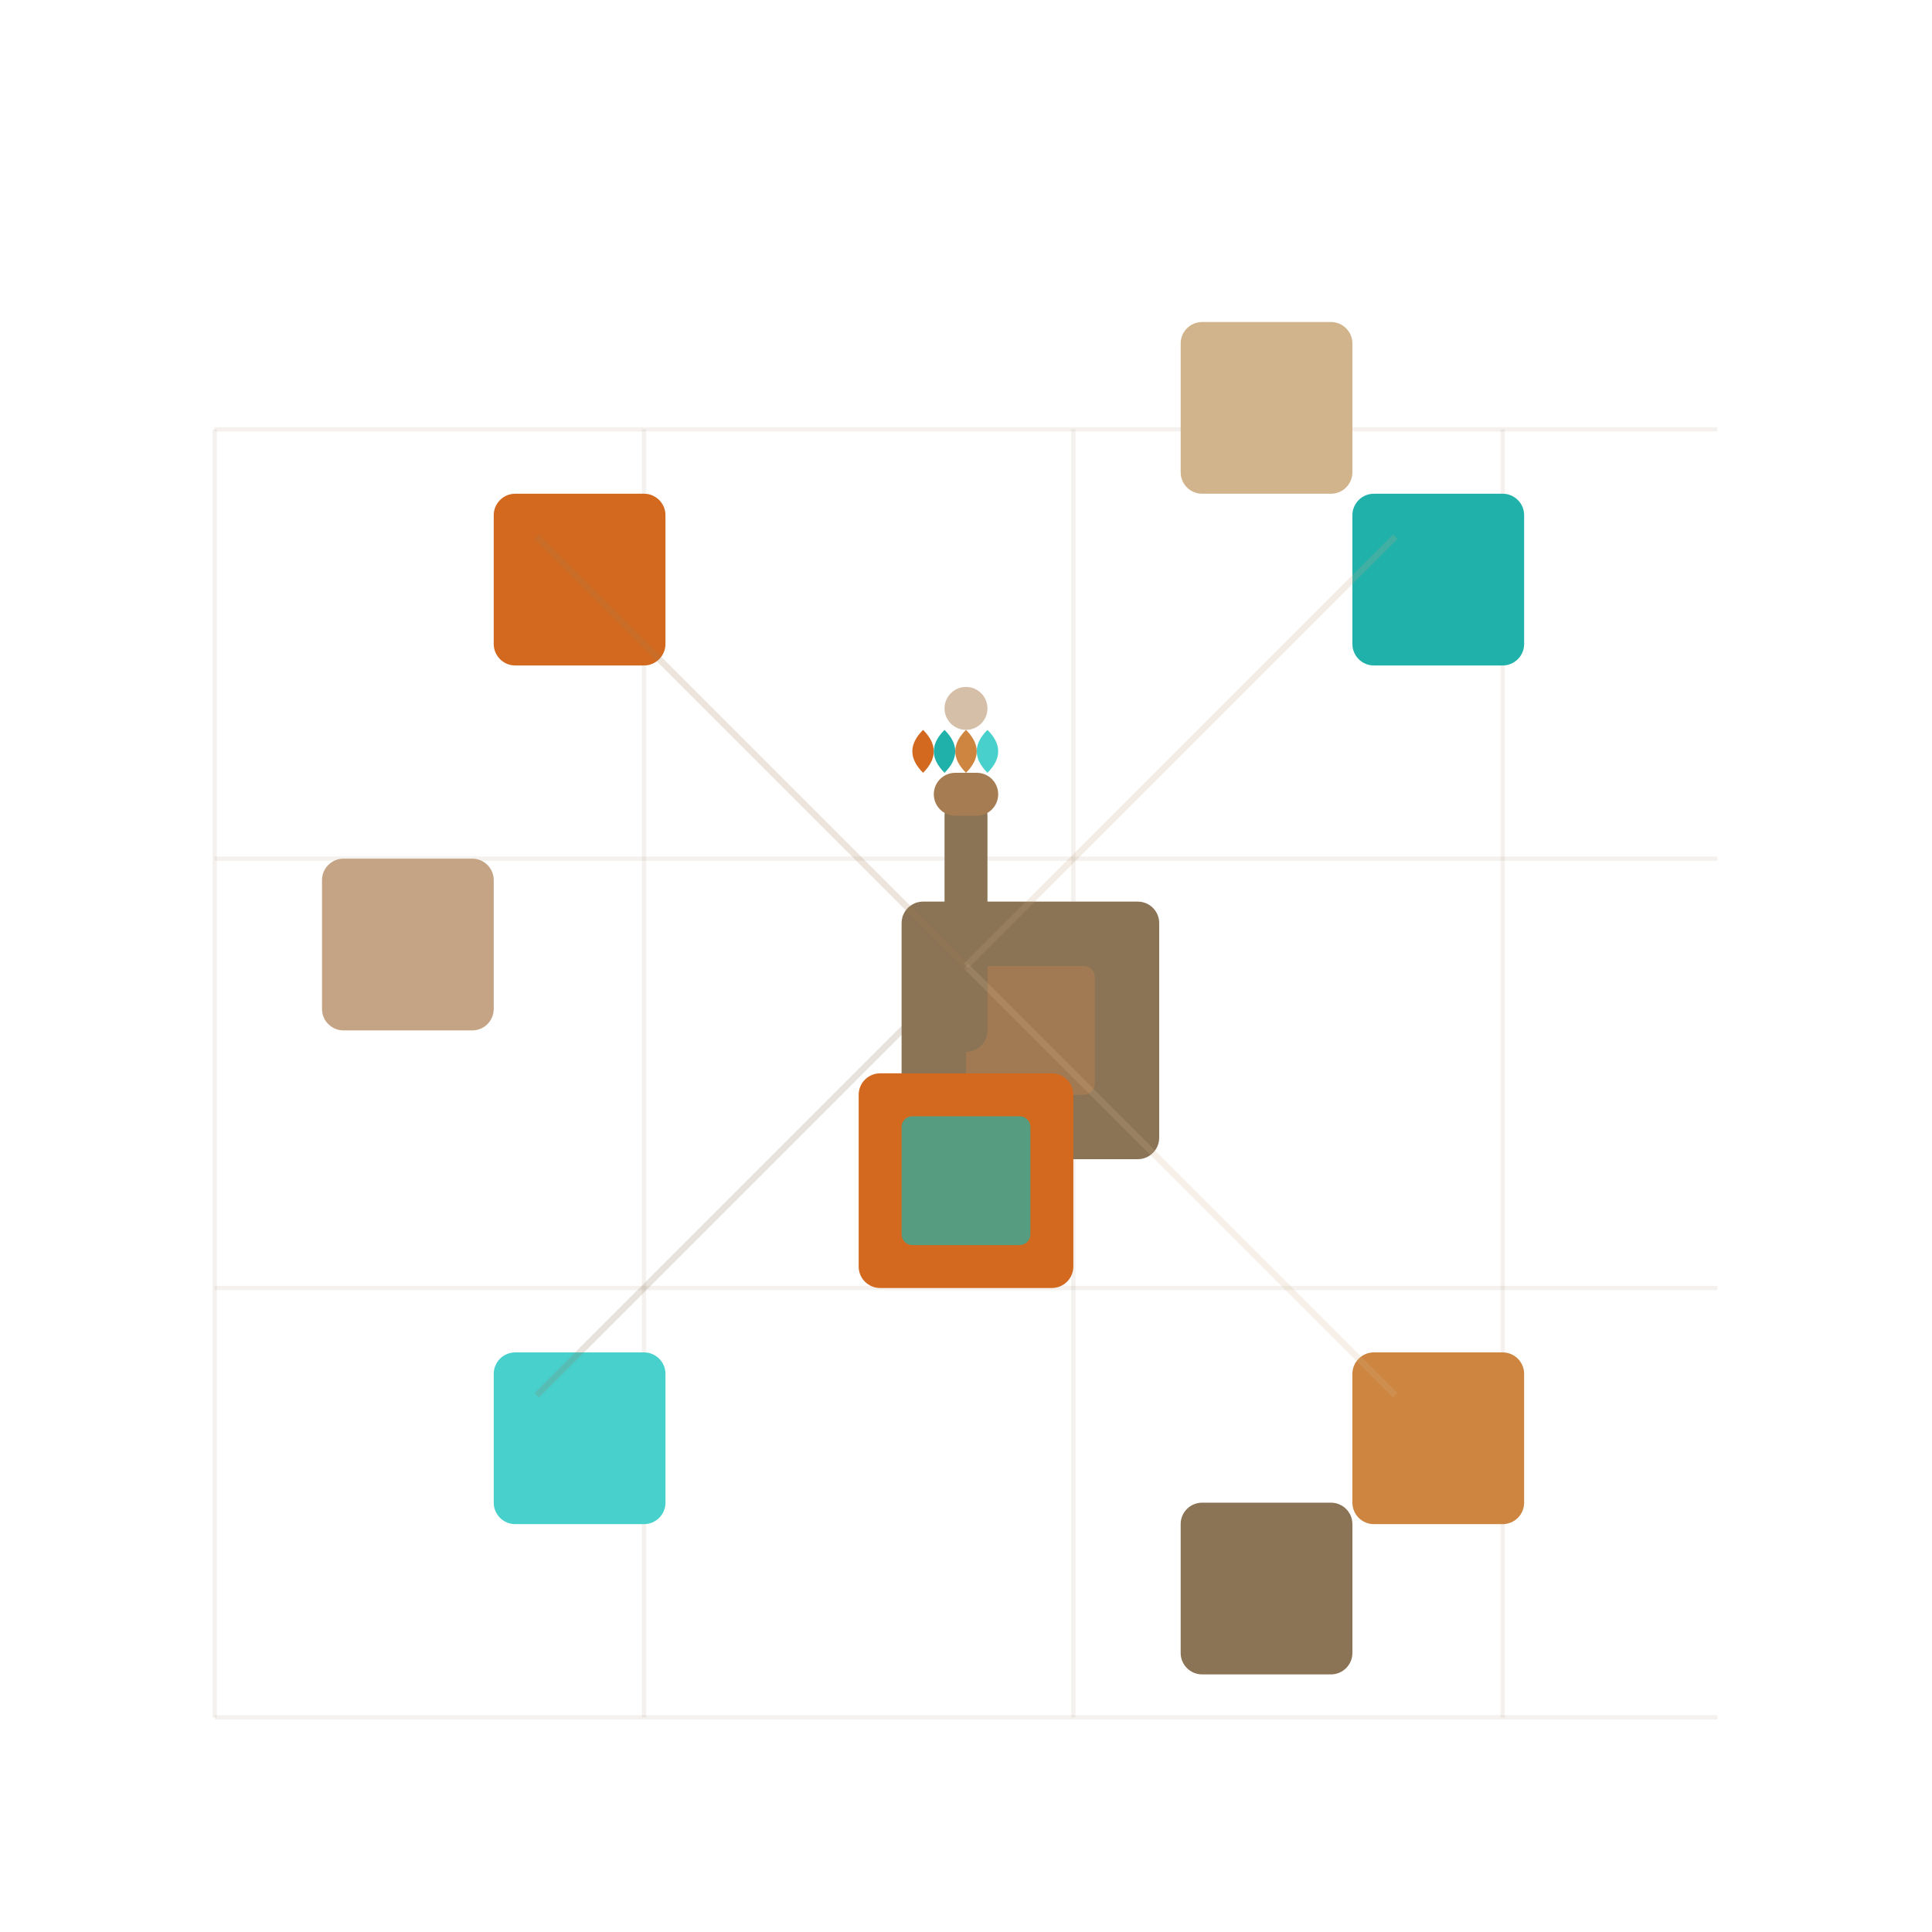
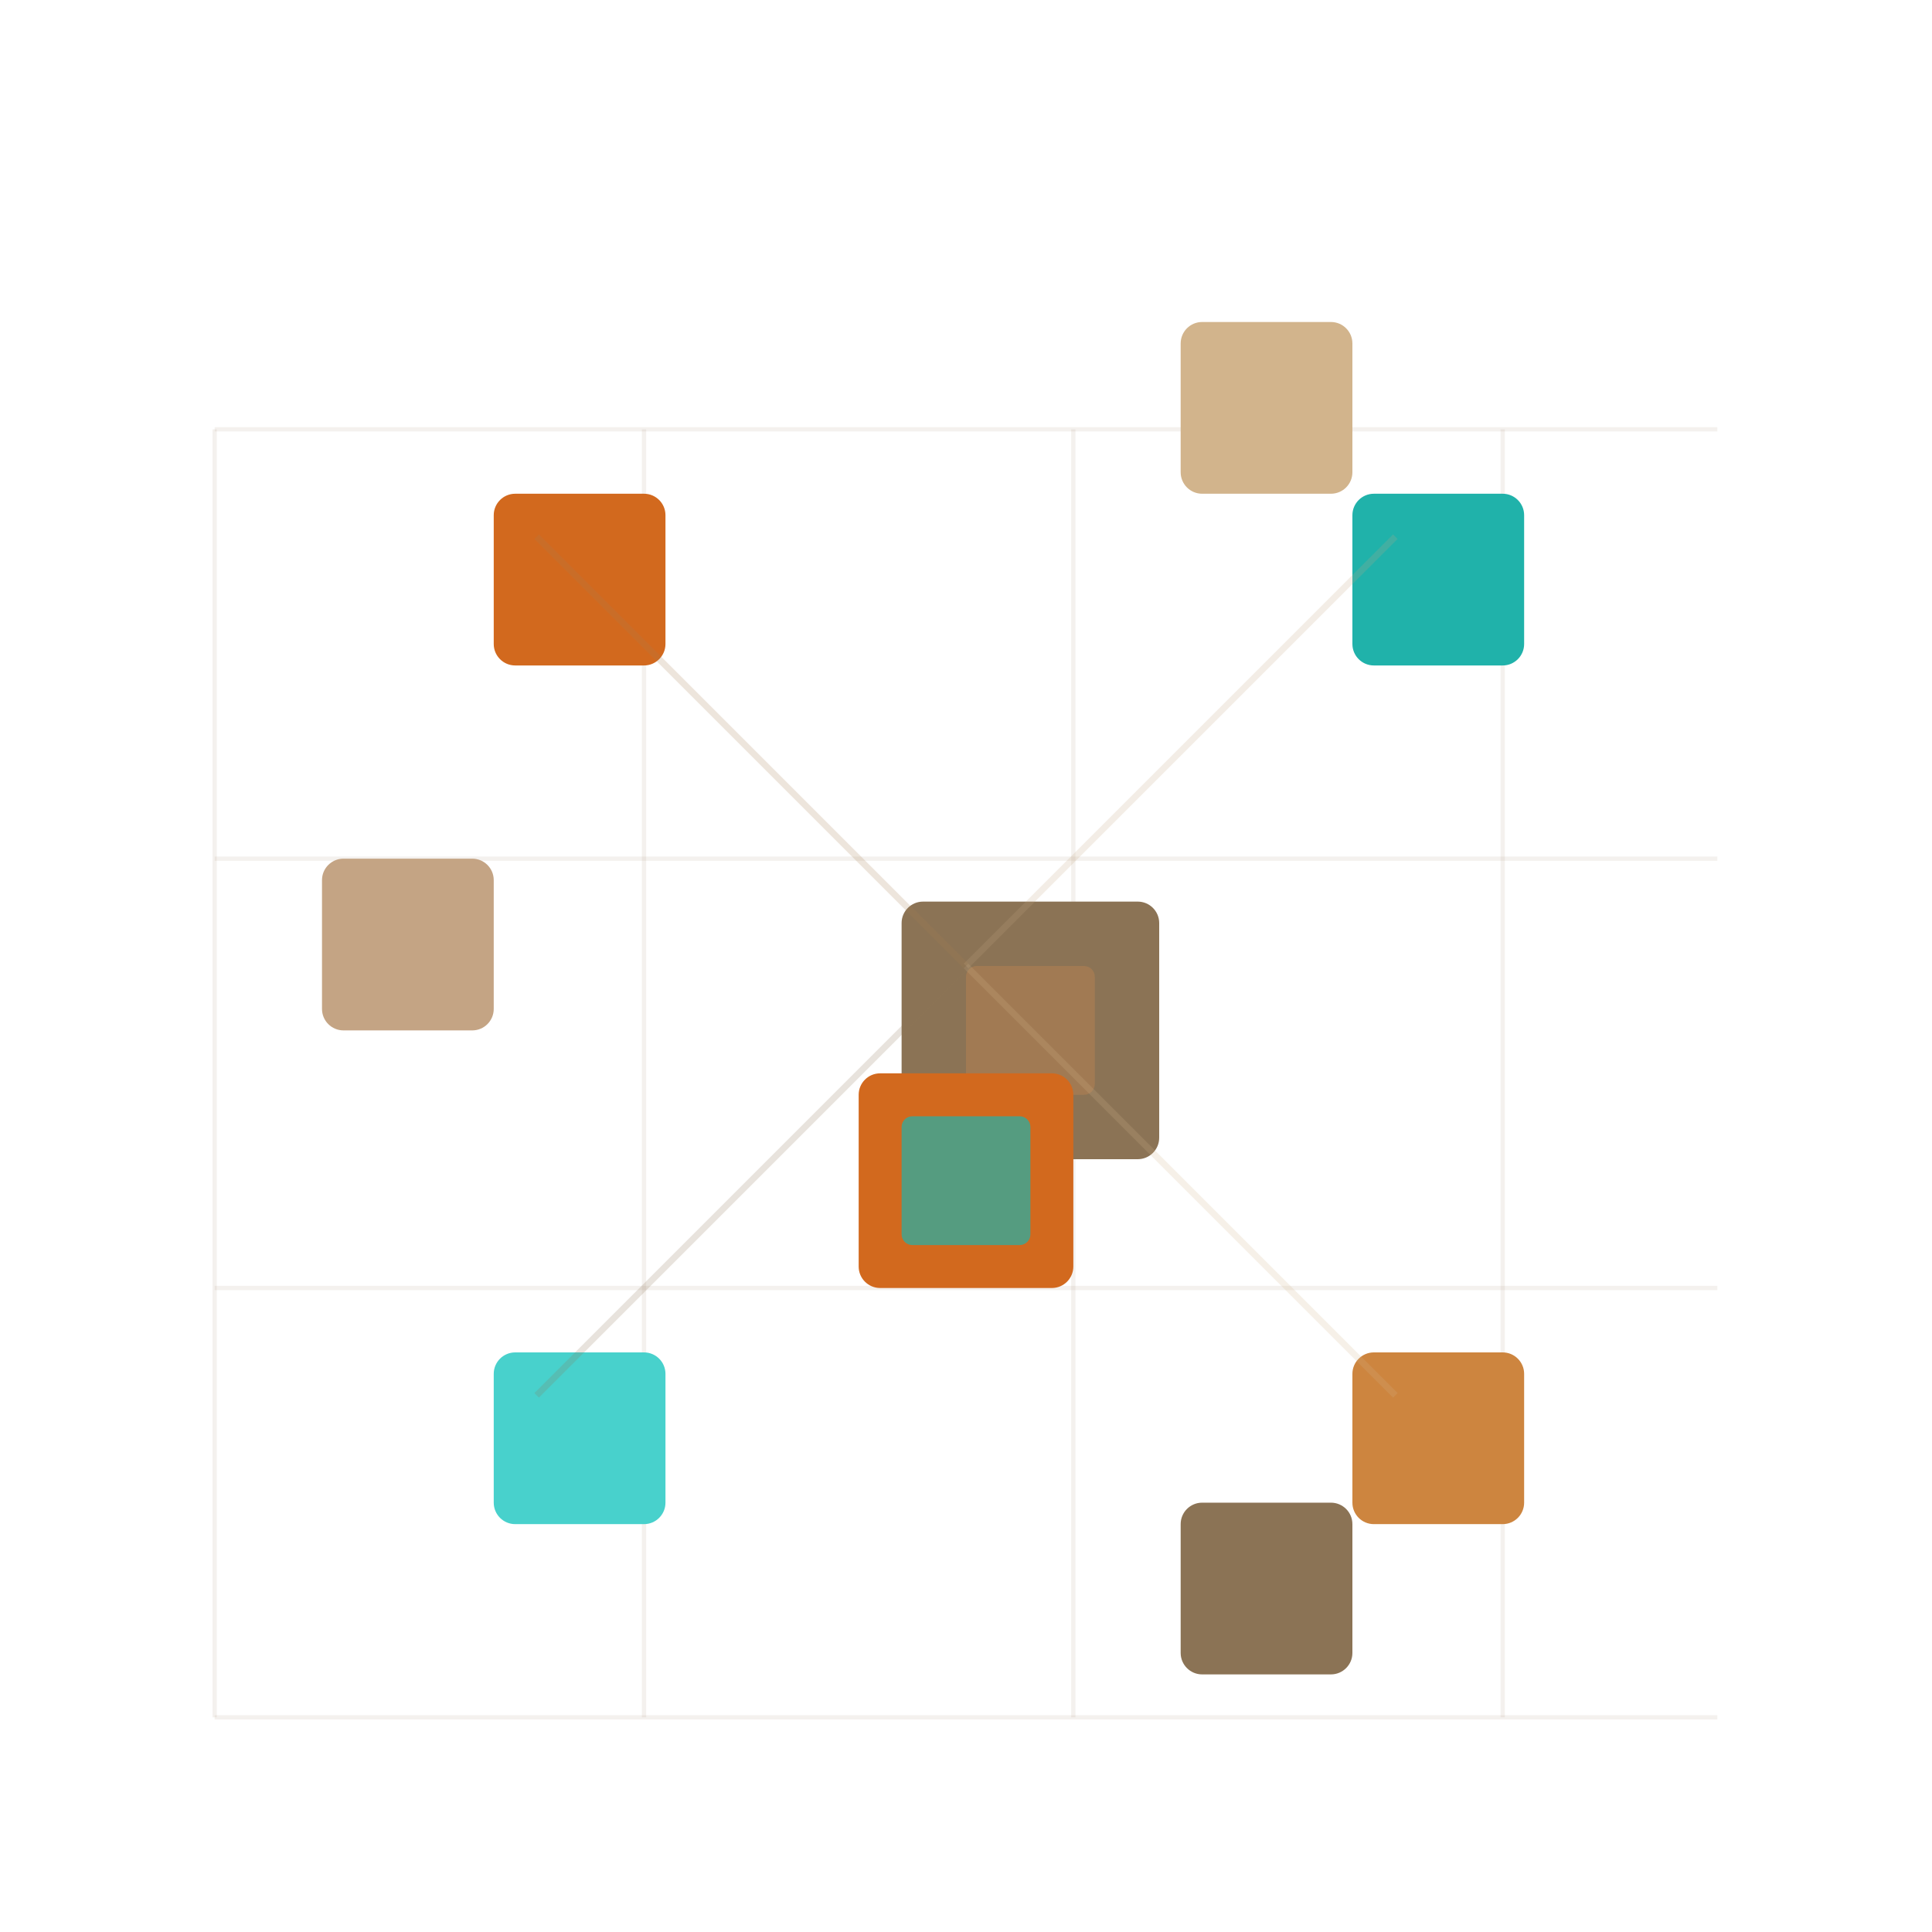
<svg xmlns="http://www.w3.org/2000/svg" width="90" height="90" viewBox="0 0 90 90" fill="none">
  <defs>
    <style>
      .scale-group {
        transform-origin: 45px 45px;
      }
      
      .micro-scale {
        animation: microPulse 32s ease-in-out infinite;
      }
      
      .macro-scale {
        animation: macroPulse 40s ease-in-out infinite;
      }
      
      .nested-scale {
        animation: nestedScale 48s ease-in-out infinite;
      }
      
      @keyframes microPulse {
        0%, 100% {
          transform: scale(0.3);
          opacity: 0.3;
        }
        50% {
          transform: scale(0.8);
          opacity: 0.7;
        }
      }
      
      @keyframes macroPulse {
        0%, 100% {
          transform: scale(1);
          opacity: 0.4;
        }
        50% {
          transform: scale(1.5);
          opacity: 0.8;
        }
      }
      
      @keyframes nestedScale {
        0%, 100% {
          transform: scale(0.5);
          opacity: 0.4;
        }
        33% {
          transform: scale(1.2);
          opacity: 0.6;
        }
        66% {
          transform: scale(0.7);
          opacity: 0.5;
        }
      }
      
      .floating-scale {
        animation: floatScale 60s ease-in-out infinite;
      }
      
      .floating-scale:nth-child(2) {
        animation-delay: 16s;
      }
      
      .floating-scale:nth-child(3) {
        animation-delay: 32s;
      }
      
      @keyframes floatScale {
        0%, 100% {
          transform: translateY(0px) scale(0.6);
          opacity: 0.3;
        }
        25% {
          transform: translateY(-5px) scale(1.2);
          opacity: 0.6;
        }
        50% {
          transform: translateY(-10px) scale(0.8);
          opacity: 0.4;
        }
        75% {
          transform: translateY(-5px) scale(1.4);
          opacity: 0.7;
        }
      }
      
      .perspective-shift {
        animation: perspectiveShift 72s ease-in-out infinite;
      }
      
      @keyframes perspectiveShift {
        0%, 100% {
          transform: scale(0.4) translateY(0px);
          opacity: 0.2;
        }
        25% {
          transform: scale(1.8) translateY(-8px);
          opacity: 0.5;
        }
        50% {
          transform: scale(0.6) translateY(-15px);
          opacity: 0.3;
        }
        75% {
          transform: scale(2.2) translateY(-5px);
          opacity: 0.6;
        }
      }
      
-       .paintbrush {
-         animation: paintbrushFloat 12s ease-in-out infinite;
-       }
-       
-       @keyframes paintbrushFloat {
-         0%, 100% {
-           transform: rotate(-15deg) scale(1);
-           opacity: 0.8;
-         }
-         25% {
-           transform: rotate(-10deg) scale(1.05);
-           opacity: 0.9;
-         }
-         50% {
-           transform: rotate(-20deg) scale(0.95);
-           opacity: 0.7;
-         }
-         75% {
-           transform: rotate(-5deg) scale(1.1);
-           opacity: 1;
-         }
-       }
+ 
    </style>
  </defs>
  <line x1="10" y1="80" x2="80" y2="80" stroke="#8B7355" stroke-width="0.2" opacity="0.1" />
  <line x1="10" y1="60" x2="80" y2="60" stroke="#8B7355" stroke-width="0.2" opacity="0.1" />
  <line x1="10" y1="40" x2="80" y2="40" stroke="#8B7355" stroke-width="0.2" opacity="0.1" />
  <line x1="10" y1="20" x2="80" y2="20" stroke="#8B7355" stroke-width="0.2" opacity="0.1" />
  <line x1="10" y1="20" x2="10" y2="80" stroke="#8B7355" stroke-width="0.2" opacity="0.1" />
  <line x1="30" y1="20" x2="30" y2="80" stroke="#8B7355" stroke-width="0.2" opacity="0.1" />
  <line x1="50" y1="20" x2="50" y2="80" stroke="#8B7355" stroke-width="0.2" opacity="0.1" />
  <line x1="70" y1="20" x2="70" y2="80" stroke="#8B7355" stroke-width="0.2" opacity="0.1" />
  <g class="scale-group">
    <rect x="23" y="23" width="8" height="8" rx="1" fill="#D2691E" class="micro-scale" />
    <rect x="63" y="23" width="8" height="8" rx="1" fill="#20B2AA" class="micro-scale" />
    <rect x="63" y="63" width="8" height="8" rx="1" fill="#CD853F" class="micro-scale" />
    <rect x="23" y="63" width="8" height="8" rx="1" fill="#48D1CC" class="micro-scale" />
  </g>
  <g class="scale-group">
    <rect x="42" y="42" width="12" height="12" rx="1" fill="#8B7355" class="nested-scale" />
    <rect x="45" y="45" width="6" height="6" rx="0.5" fill="#A67C52" opacity="0.8" />
  </g>
-   <g class="paintbrush">
-     <rect x="44" y="37" width="2" height="12" rx="1" fill="#8B7355" />
-     <rect x="43.5" y="36" width="3" height="2" rx="1" fill="#A67C52" />
-     <path d="M 43 36 Q 42 35 43 34 Q 44 35 43 36 Z" fill="#D2691E" />
-     <path d="M 44 36 Q 43 35 44 34 Q 45 35 44 36 Z" fill="#20B2AA" />
-     <path d="M 45 36 Q 44 35 45 34 Q 46 35 45 36 Z" fill="#CD853F" />
-     <path d="M 46 36 Q 45 35 46 34 Q 47 35 46 36 Z" fill="#48D1CC" />
-     <circle cx="45" cy="33" r="1" fill="#C4A484" opacity="0.7" />
-   </g>
  <g class="scale-group">
    <rect x="15" y="40" width="8" height="8" rx="1" fill="#C4A484" class="floating-scale" />
    <rect x="55" y="15" width="8" height="8" rx="1" fill="#D2B48C" class="floating-scale" />
    <rect x="55" y="70" width="8" height="8" rx="1" fill="#8B7355" class="floating-scale" />
  </g>
  <g class="scale-group">
    <rect x="40" y="50" width="10" height="10" rx="1" fill="#D2691E" class="perspective-shift" />
    <rect x="42" y="52" width="6" height="6" rx="0.5" fill="#20B2AA" opacity="0.7" />
  </g>
  <line x1="45" y1="45" x2="25" y2="25" stroke="#A67C52" stroke-width="0.3" opacity="0.2" />
  <line x1="45" y1="45" x2="65" y2="25" stroke="#C4A484" stroke-width="0.3" opacity="0.2" />
  <line x1="45" y1="45" x2="65" y2="65" stroke="#D2B48C" stroke-width="0.3" opacity="0.2" />
  <line x1="45" y1="45" x2="25" y2="65" stroke="#8B7355" stroke-width="0.3" opacity="0.2" />
</svg>
